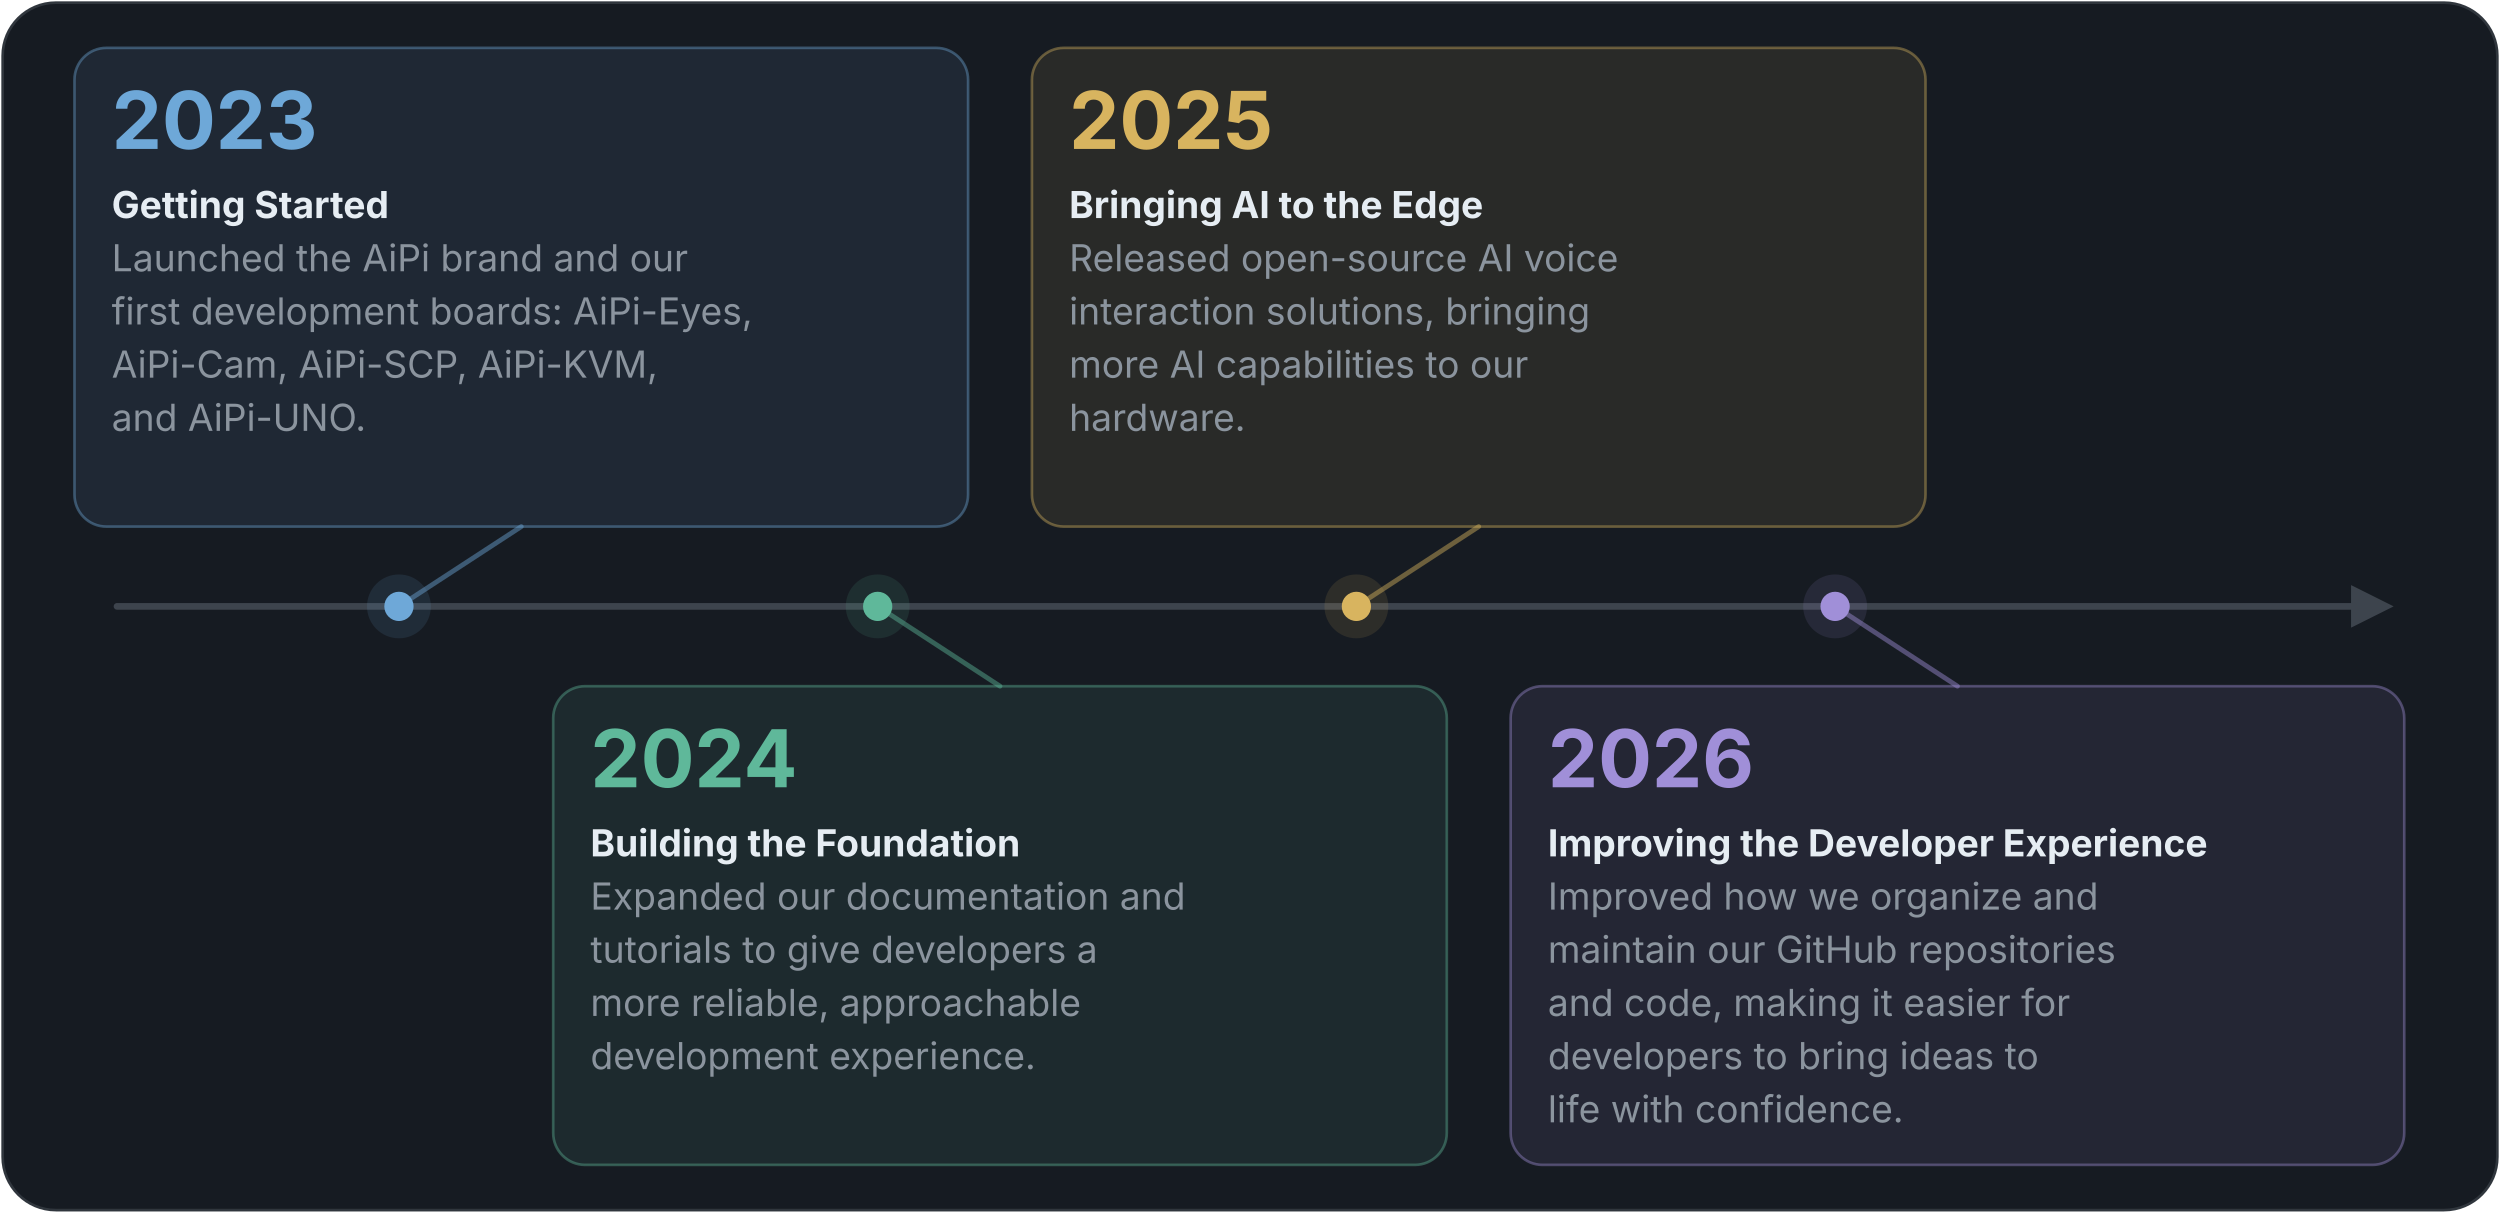
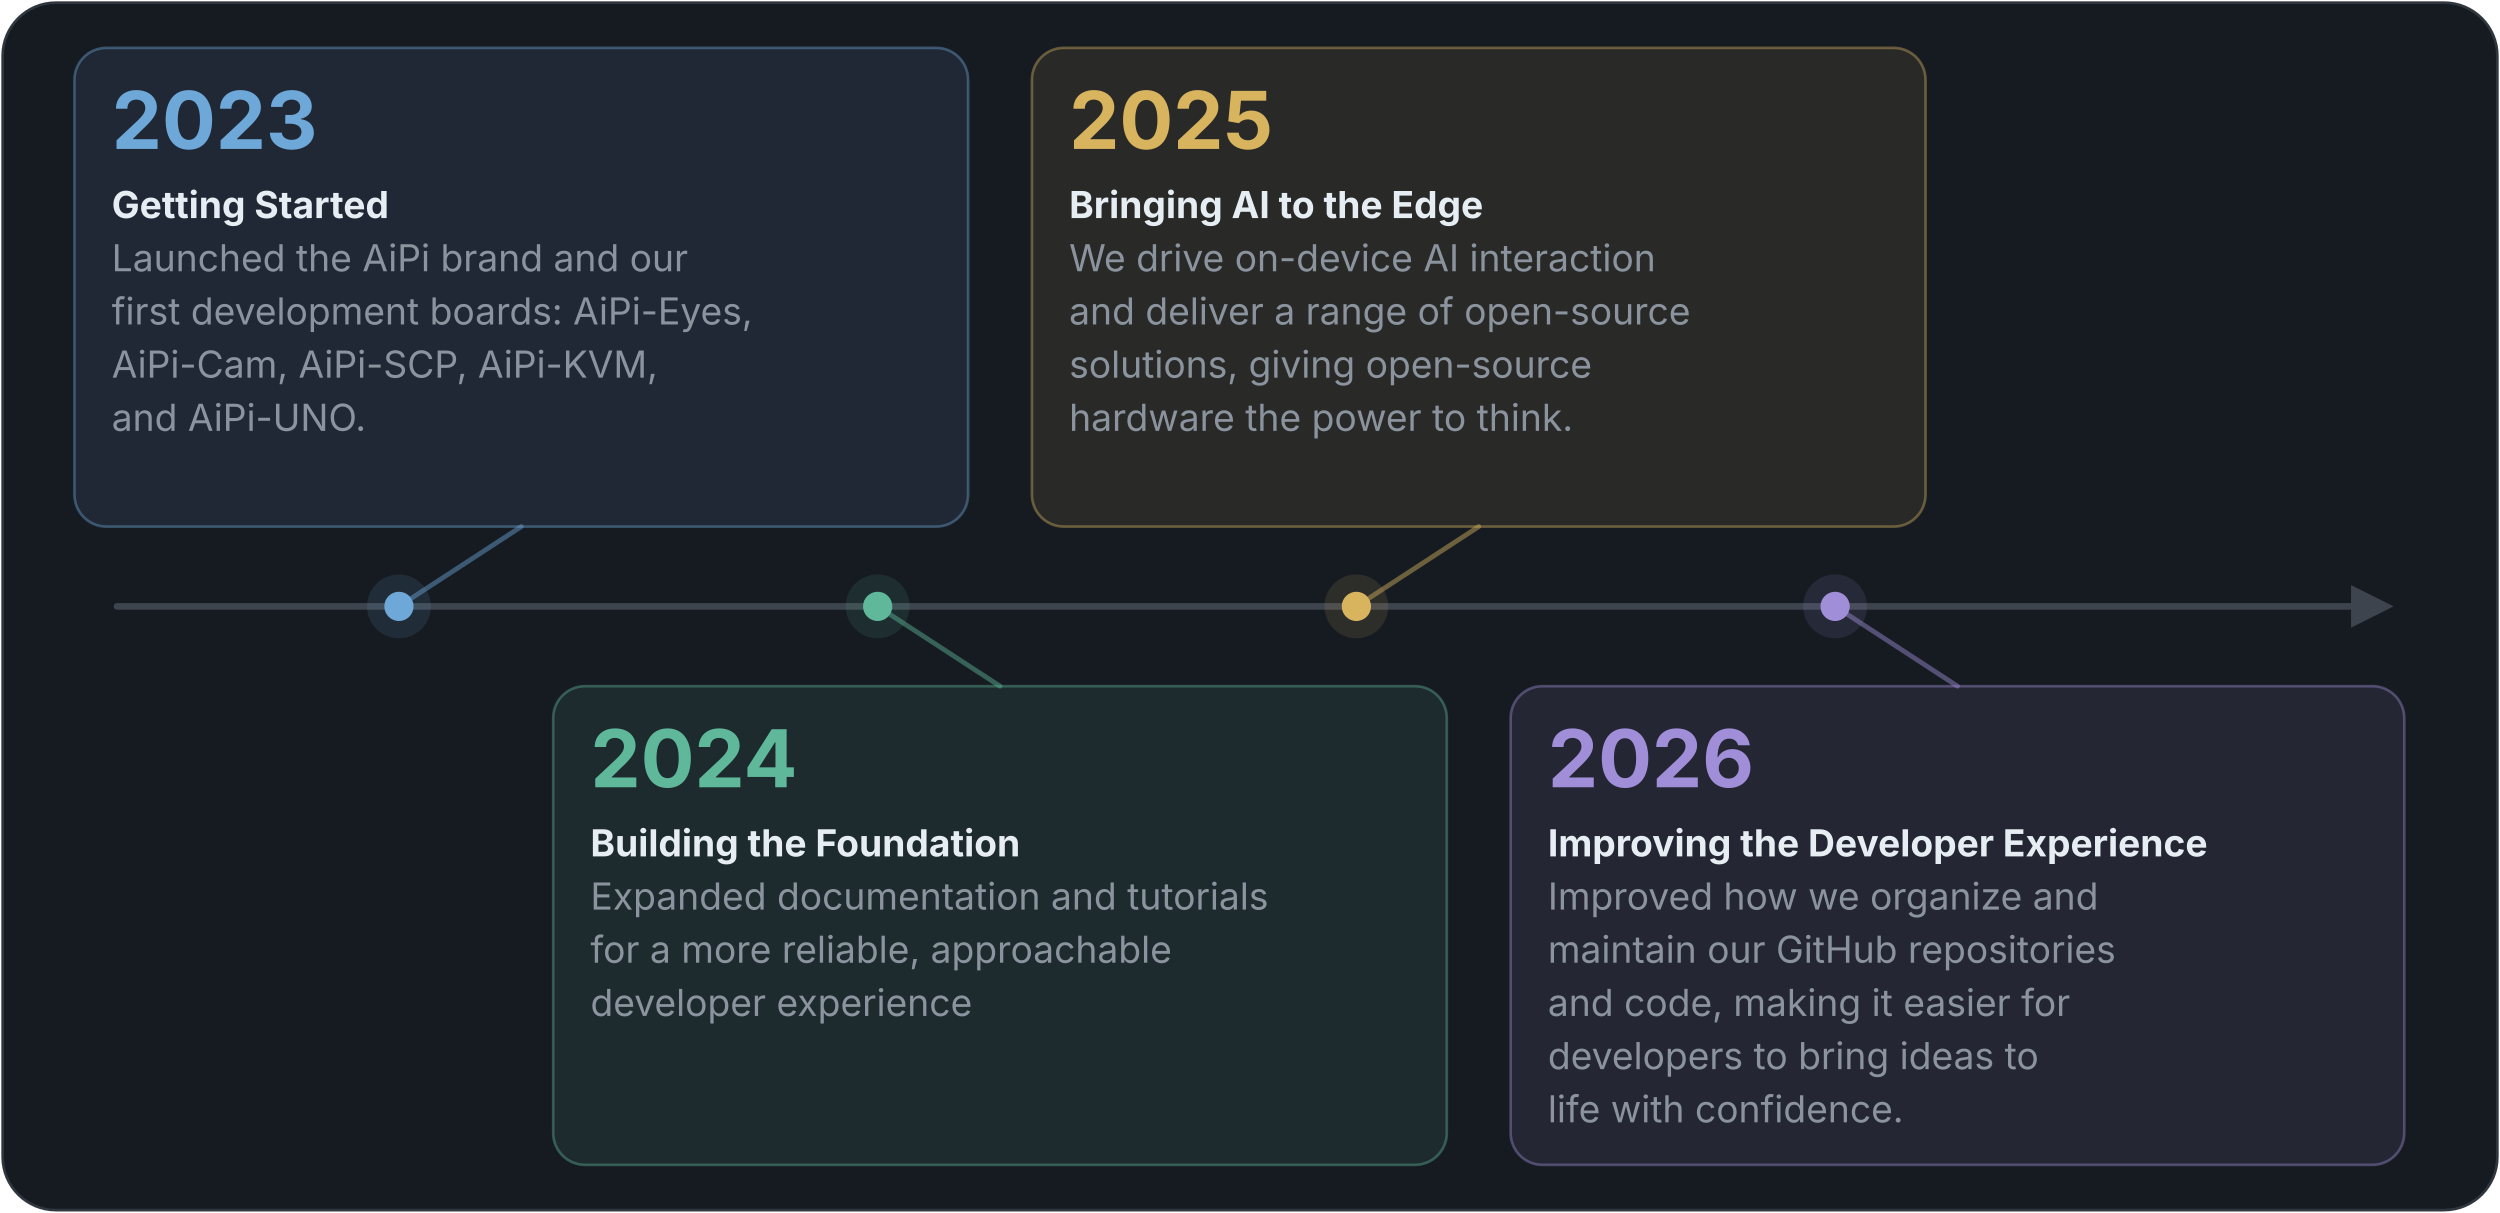
<svg xmlns="http://www.w3.org/2000/svg" width="940" height="456" viewBox="0 0 940 456" role="img" aria-label="AiPi team milestone timeline">
  <rect x="1" y="1" width="938" height="454" rx="20" fill="#161b22" stroke="#30363d" />
  <line x1="44" y1="228" x2="884" y2="228" stroke="#3d444d" stroke-width="2.5" stroke-linecap="round" />
  <path d="M884 220 L900 228 L884 236 Z" fill="#3d444d" />
  <line x1="150.0" y1="228" x2="196.0" y2="198" stroke="#6ea8d8" stroke-opacity="0.45" stroke-width="1.8" stroke-linecap="round" />
  <circle cx="150.0" cy="228" r="12" fill="#6ea8d8" fill-opacity="0.12" />
  <circle cx="150.0" cy="228" r="5.5" fill="#6ea8d8" />
  <rect x="28.0" y="18" width="336" height="180" rx="12" fill="#6ea8d8" fill-opacity="0.10" stroke="#6ea8d8" stroke-opacity="0.40" />
  <text x="42.0" y="56" font-family="Inter, 'Noto Sans SC', 'PingFang SC', 'Microsoft YaHei', system-ui, sans-serif" font-size="30" font-weight="700" fill="#6ea8d8">2023</text>
  <text x="42.0" y="82" font-family="Inter, 'Noto Sans SC', 'PingFang SC', 'Microsoft YaHei', system-ui, sans-serif" font-size="14" font-weight="700" fill="#e6edf3">Getting Started</text>
  <text x="42.0" y="102" font-family="Inter, 'Noto Sans SC', 'PingFang SC', 'Microsoft YaHei', system-ui, sans-serif" font-size="14" fill="#8b949e">Launched the AiPi brand and our</text>
  <text x="42.0" y="122" font-family="Inter, 'Noto Sans SC', 'PingFang SC', 'Microsoft YaHei', system-ui, sans-serif" font-size="14" fill="#8b949e">first development boards: AiPi-Eyes,</text>
  <text x="42.0" y="142" font-family="Inter, 'Noto Sans SC', 'PingFang SC', 'Microsoft YaHei', system-ui, sans-serif" font-size="14" fill="#8b949e">AiPi-Cam, AiPi-SCP, AiPi-KVM,</text>
  <text x="42.0" y="162" font-family="Inter, 'Noto Sans SC', 'PingFang SC', 'Microsoft YaHei', system-ui, sans-serif" font-size="14" fill="#8b949e">and AiPi-UNO.</text>
  <line x1="330.0" y1="228" x2="376.0" y2="258" stroke="#5fb89a" stroke-opacity="0.45" stroke-width="1.8" stroke-linecap="round" />
  <circle cx="330.0" cy="228" r="12" fill="#5fb89a" fill-opacity="0.12" />
  <circle cx="330.0" cy="228" r="5.5" fill="#5fb89a" />
  <rect x="208.0" y="258" width="336" height="180" rx="12" fill="#5fb89a" fill-opacity="0.10" stroke="#5fb89a" stroke-opacity="0.40" />
  <text x="222.0" y="296" font-family="Inter, 'Noto Sans SC', 'PingFang SC', 'Microsoft YaHei', system-ui, sans-serif" font-size="30" font-weight="700" fill="#5fb89a">2024</text>
  <text x="222.0" y="322" font-family="Inter, 'Noto Sans SC', 'PingFang SC', 'Microsoft YaHei', system-ui, sans-serif" font-size="14" font-weight="700" fill="#e6edf3">Building the Foundation</text>
-   <text x="222.0" y="342" font-family="Inter, 'Noto Sans SC', 'PingFang SC', 'Microsoft YaHei', system-ui, sans-serif" font-size="14" fill="#8b949e">Expanded our documentation and</text>
-   <text x="222.0" y="362" font-family="Inter, 'Noto Sans SC', 'PingFang SC', 'Microsoft YaHei', system-ui, sans-serif" font-size="14" fill="#8b949e">tutorials to give developers a</text>
-   <text x="222.0" y="382" font-family="Inter, 'Noto Sans SC', 'PingFang SC', 'Microsoft YaHei', system-ui, sans-serif" font-size="14" fill="#8b949e">more reliable, approachable</text>
-   <text x="222.0" y="402" font-family="Inter, 'Noto Sans SC', 'PingFang SC', 'Microsoft YaHei', system-ui, sans-serif" font-size="14" fill="#8b949e">development experience.</text>
+   <text x="222.0" y="342" font-family="Inter, 'Noto Sans SC', 'PingFang SC', 'Microsoft YaHei', system-ui, sans-serif" font-size="14" fill="#8b949e">Expanded documentation and tutorials</text>
+   <text x="222.0" y="362" font-family="Inter, 'Noto Sans SC', 'PingFang SC', 'Microsoft YaHei', system-ui, sans-serif" font-size="14" fill="#8b949e">for a more reliable, approachable</text>
+   <text x="222.0" y="382" font-family="Inter, 'Noto Sans SC', 'PingFang SC', 'Microsoft YaHei', system-ui, sans-serif" font-size="14" fill="#8b949e">developer experience</text>
  <line x1="510.0" y1="228" x2="556.0" y2="198" stroke="#d8b45f" stroke-opacity="0.45" stroke-width="1.8" stroke-linecap="round" />
  <circle cx="510.0" cy="228" r="12" fill="#d8b45f" fill-opacity="0.12" />
  <circle cx="510.0" cy="228" r="5.5" fill="#d8b45f" />
  <rect x="388.0" y="18" width="336" height="180" rx="12" fill="#d8b45f" fill-opacity="0.10" stroke="#d8b45f" stroke-opacity="0.40" />
  <text x="402.0" y="56" font-family="Inter, 'Noto Sans SC', 'PingFang SC', 'Microsoft YaHei', system-ui, sans-serif" font-size="30" font-weight="700" fill="#d8b45f">2025</text>
  <text x="402.0" y="82" font-family="Inter, 'Noto Sans SC', 'PingFang SC', 'Microsoft YaHei', system-ui, sans-serif" font-size="14" font-weight="700" fill="#e6edf3">Bringing AI to the Edge</text>
-   <text x="402.0" y="102" font-family="Inter, 'Noto Sans SC', 'PingFang SC', 'Microsoft YaHei', system-ui, sans-serif" font-size="14" fill="#8b949e">Released open-source AI voice</text>
-   <text x="402.0" y="122" font-family="Inter, 'Noto Sans SC', 'PingFang SC', 'Microsoft YaHei', system-ui, sans-serif" font-size="14" fill="#8b949e">interaction solutions, bringing</text>
-   <text x="402.0" y="142" font-family="Inter, 'Noto Sans SC', 'PingFang SC', 'Microsoft YaHei', system-ui, sans-serif" font-size="14" fill="#8b949e">more AI capabilities to our</text>
-   <text x="402.0" y="162" font-family="Inter, 'Noto Sans SC', 'PingFang SC', 'Microsoft YaHei', system-ui, sans-serif" font-size="14" fill="#8b949e">hardware.</text>
+   <text x="402.0" y="102" font-family="Inter, 'Noto Sans SC', 'PingFang SC', 'Microsoft YaHei', system-ui, sans-serif" font-size="14" fill="#8b949e">We drive on-device AI interaction</text>
+   <text x="402.0" y="122" font-family="Inter, 'Noto Sans SC', 'PingFang SC', 'Microsoft YaHei', system-ui, sans-serif" font-size="14" fill="#8b949e">and deliver a range of open-source</text>
+   <text x="402.0" y="142" font-family="Inter, 'Noto Sans SC', 'PingFang SC', 'Microsoft YaHei', system-ui, sans-serif" font-size="14" fill="#8b949e">solutions, giving open-source</text>
+   <text x="402.0" y="162" font-family="Inter, 'Noto Sans SC', 'PingFang SC', 'Microsoft YaHei', system-ui, sans-serif" font-size="14" fill="#8b949e">hardware the power to think.</text>
  <line x1="690.0" y1="228" x2="736.0" y2="258" stroke="#a08fd8" stroke-opacity="0.45" stroke-width="1.8" stroke-linecap="round" />
  <circle cx="690.0" cy="228" r="12" fill="#a08fd8" fill-opacity="0.12" />
  <circle cx="690.0" cy="228" r="5.5" fill="#a08fd8" />
  <rect x="568.0" y="258" width="336" height="180" rx="12" fill="#a08fd8" fill-opacity="0.10" stroke="#a08fd8" stroke-opacity="0.40" />
  <text x="582.0" y="296" font-family="Inter, 'Noto Sans SC', 'PingFang SC', 'Microsoft YaHei', system-ui, sans-serif" font-size="30" font-weight="700" fill="#a08fd8">2026</text>
  <text x="582.0" y="322" font-family="Inter, 'Noto Sans SC', 'PingFang SC', 'Microsoft YaHei', system-ui, sans-serif" font-size="14" font-weight="700" fill="#e6edf3">Improving the Developer Experience</text>
  <text x="582.0" y="342" font-family="Inter, 'Noto Sans SC', 'PingFang SC', 'Microsoft YaHei', system-ui, sans-serif" font-size="14" fill="#8b949e">Improved how we organize and</text>
  <text x="582.0" y="362" font-family="Inter, 'Noto Sans SC', 'PingFang SC', 'Microsoft YaHei', system-ui, sans-serif" font-size="14" fill="#8b949e">maintain our GitHub repositories</text>
  <text x="582.0" y="382" font-family="Inter, 'Noto Sans SC', 'PingFang SC', 'Microsoft YaHei', system-ui, sans-serif" font-size="14" fill="#8b949e">and code, making it easier for</text>
  <text x="582.0" y="402" font-family="Inter, 'Noto Sans SC', 'PingFang SC', 'Microsoft YaHei', system-ui, sans-serif" font-size="14" fill="#8b949e">developers to bring ideas to</text>
  <text x="582.0" y="422" font-family="Inter, 'Noto Sans SC', 'PingFang SC', 'Microsoft YaHei', system-ui, sans-serif" font-size="14" fill="#8b949e">life with confidence.</text>
</svg>
